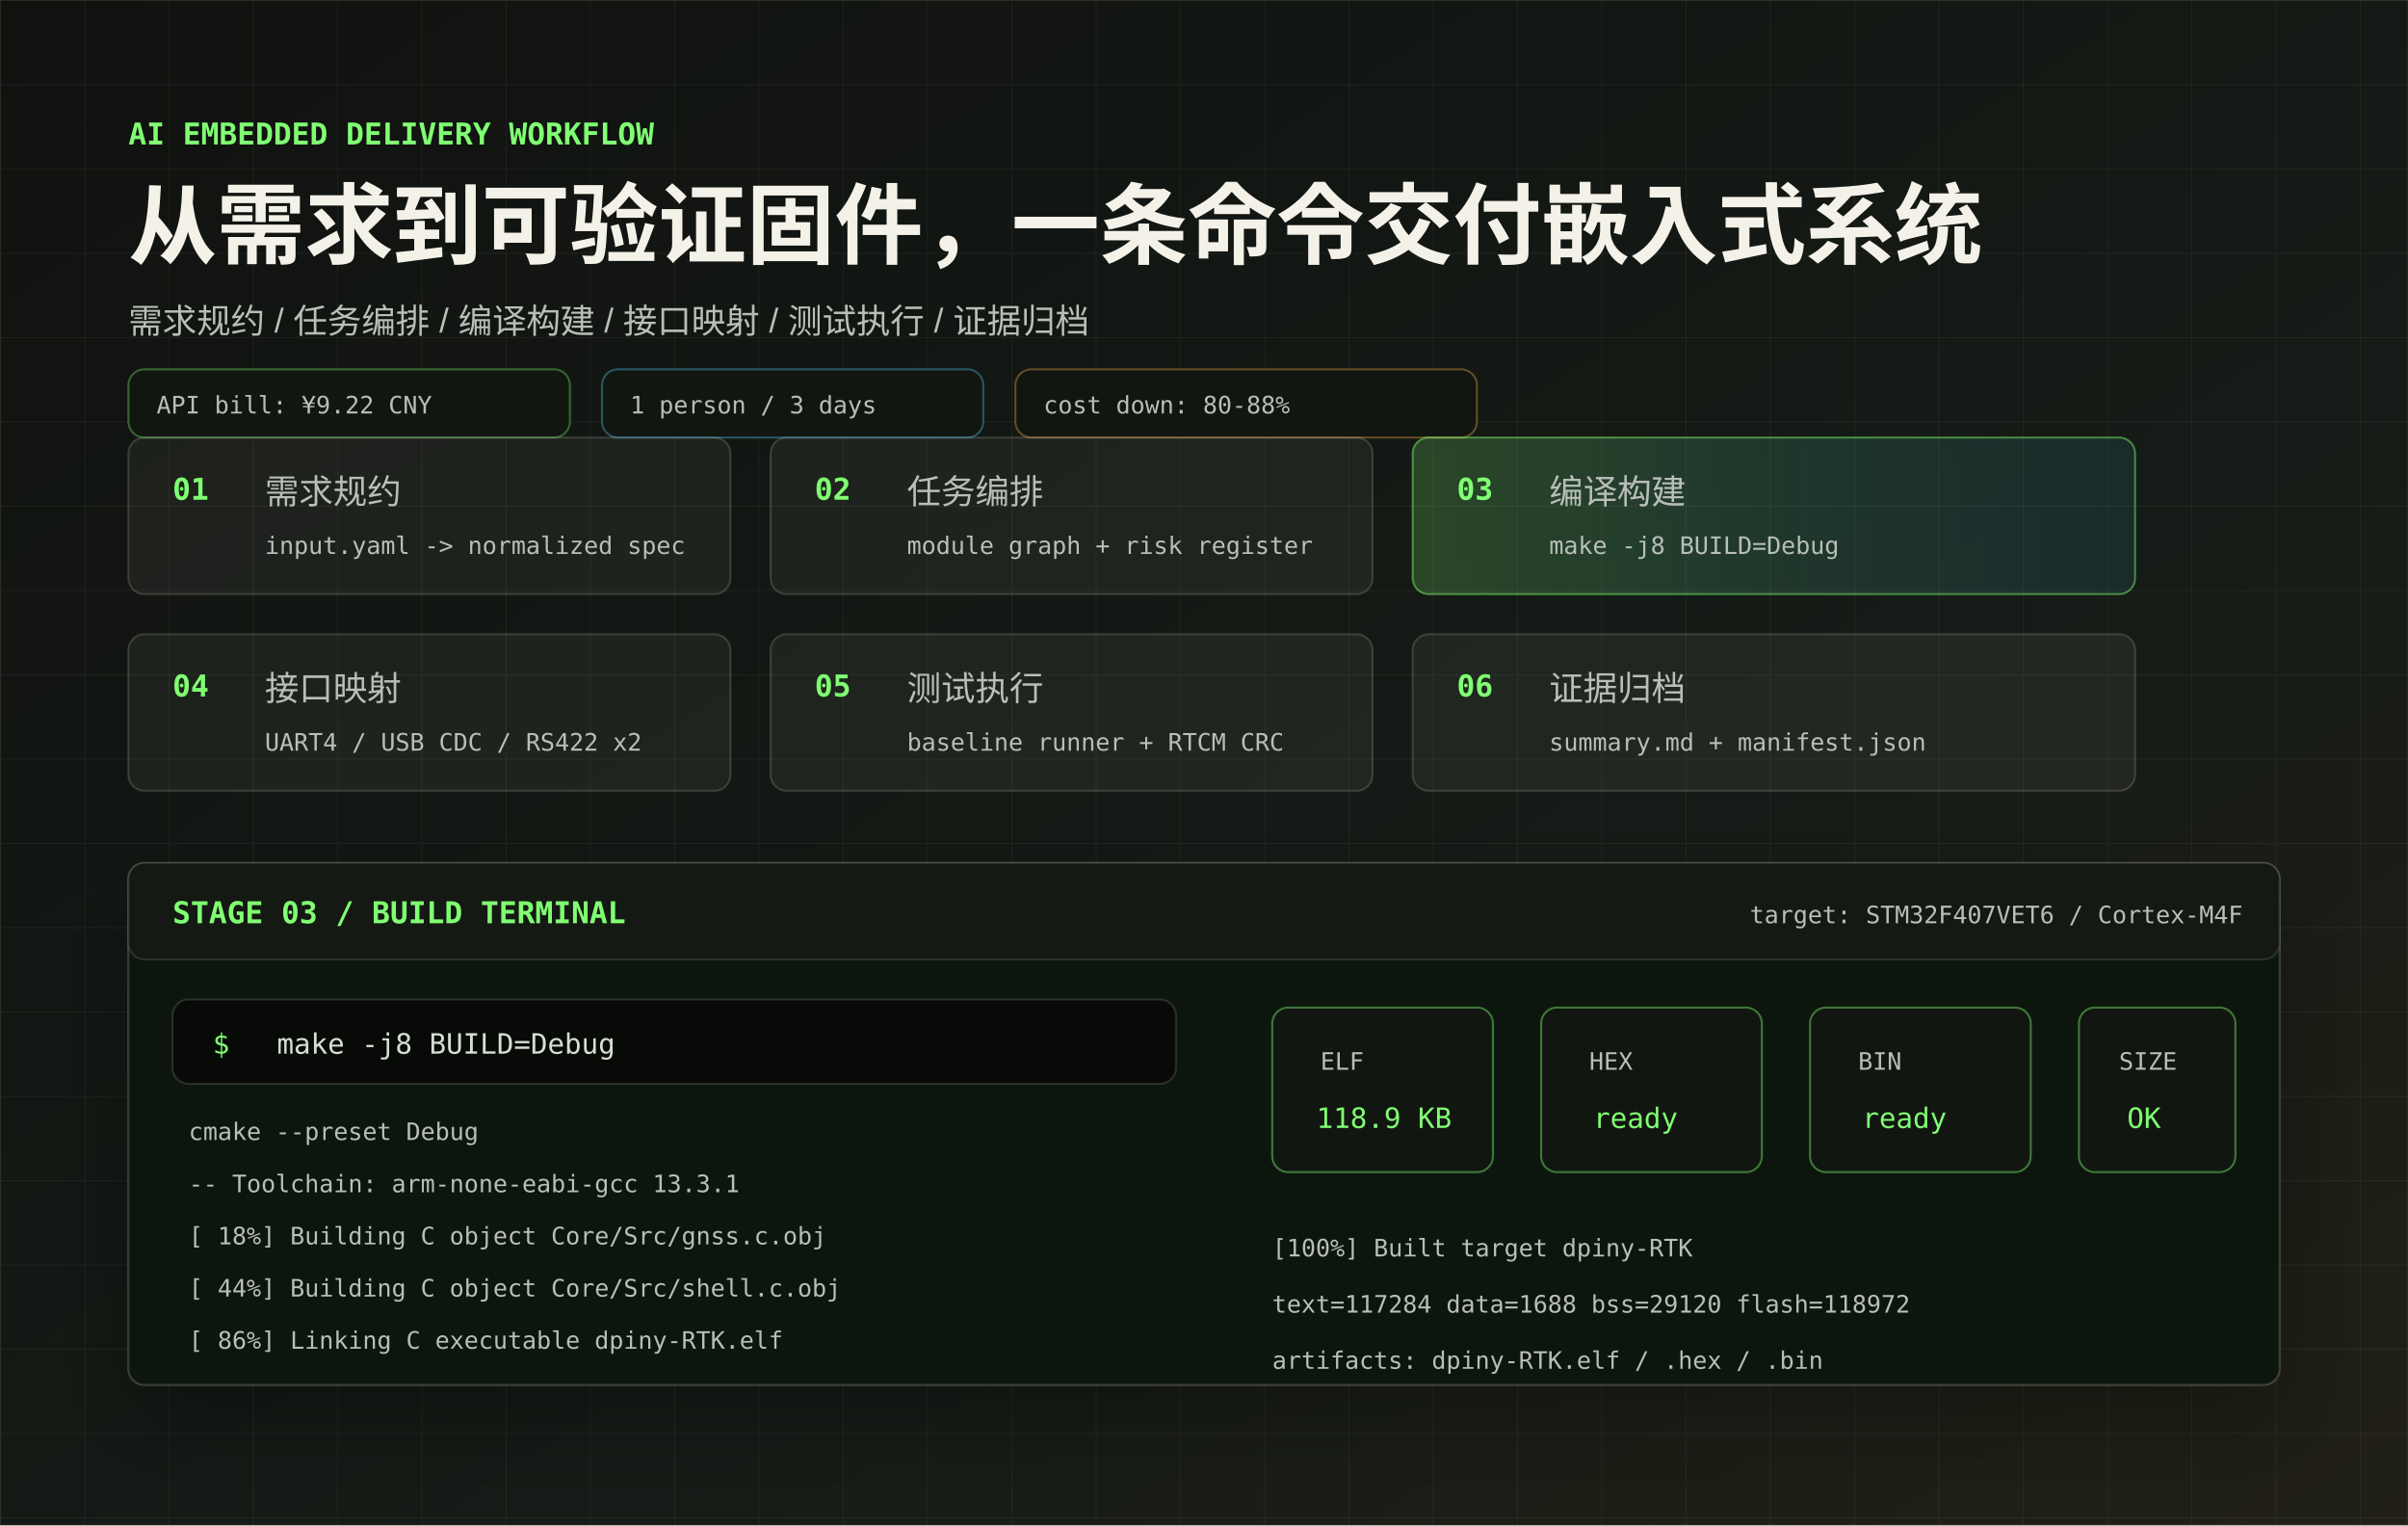
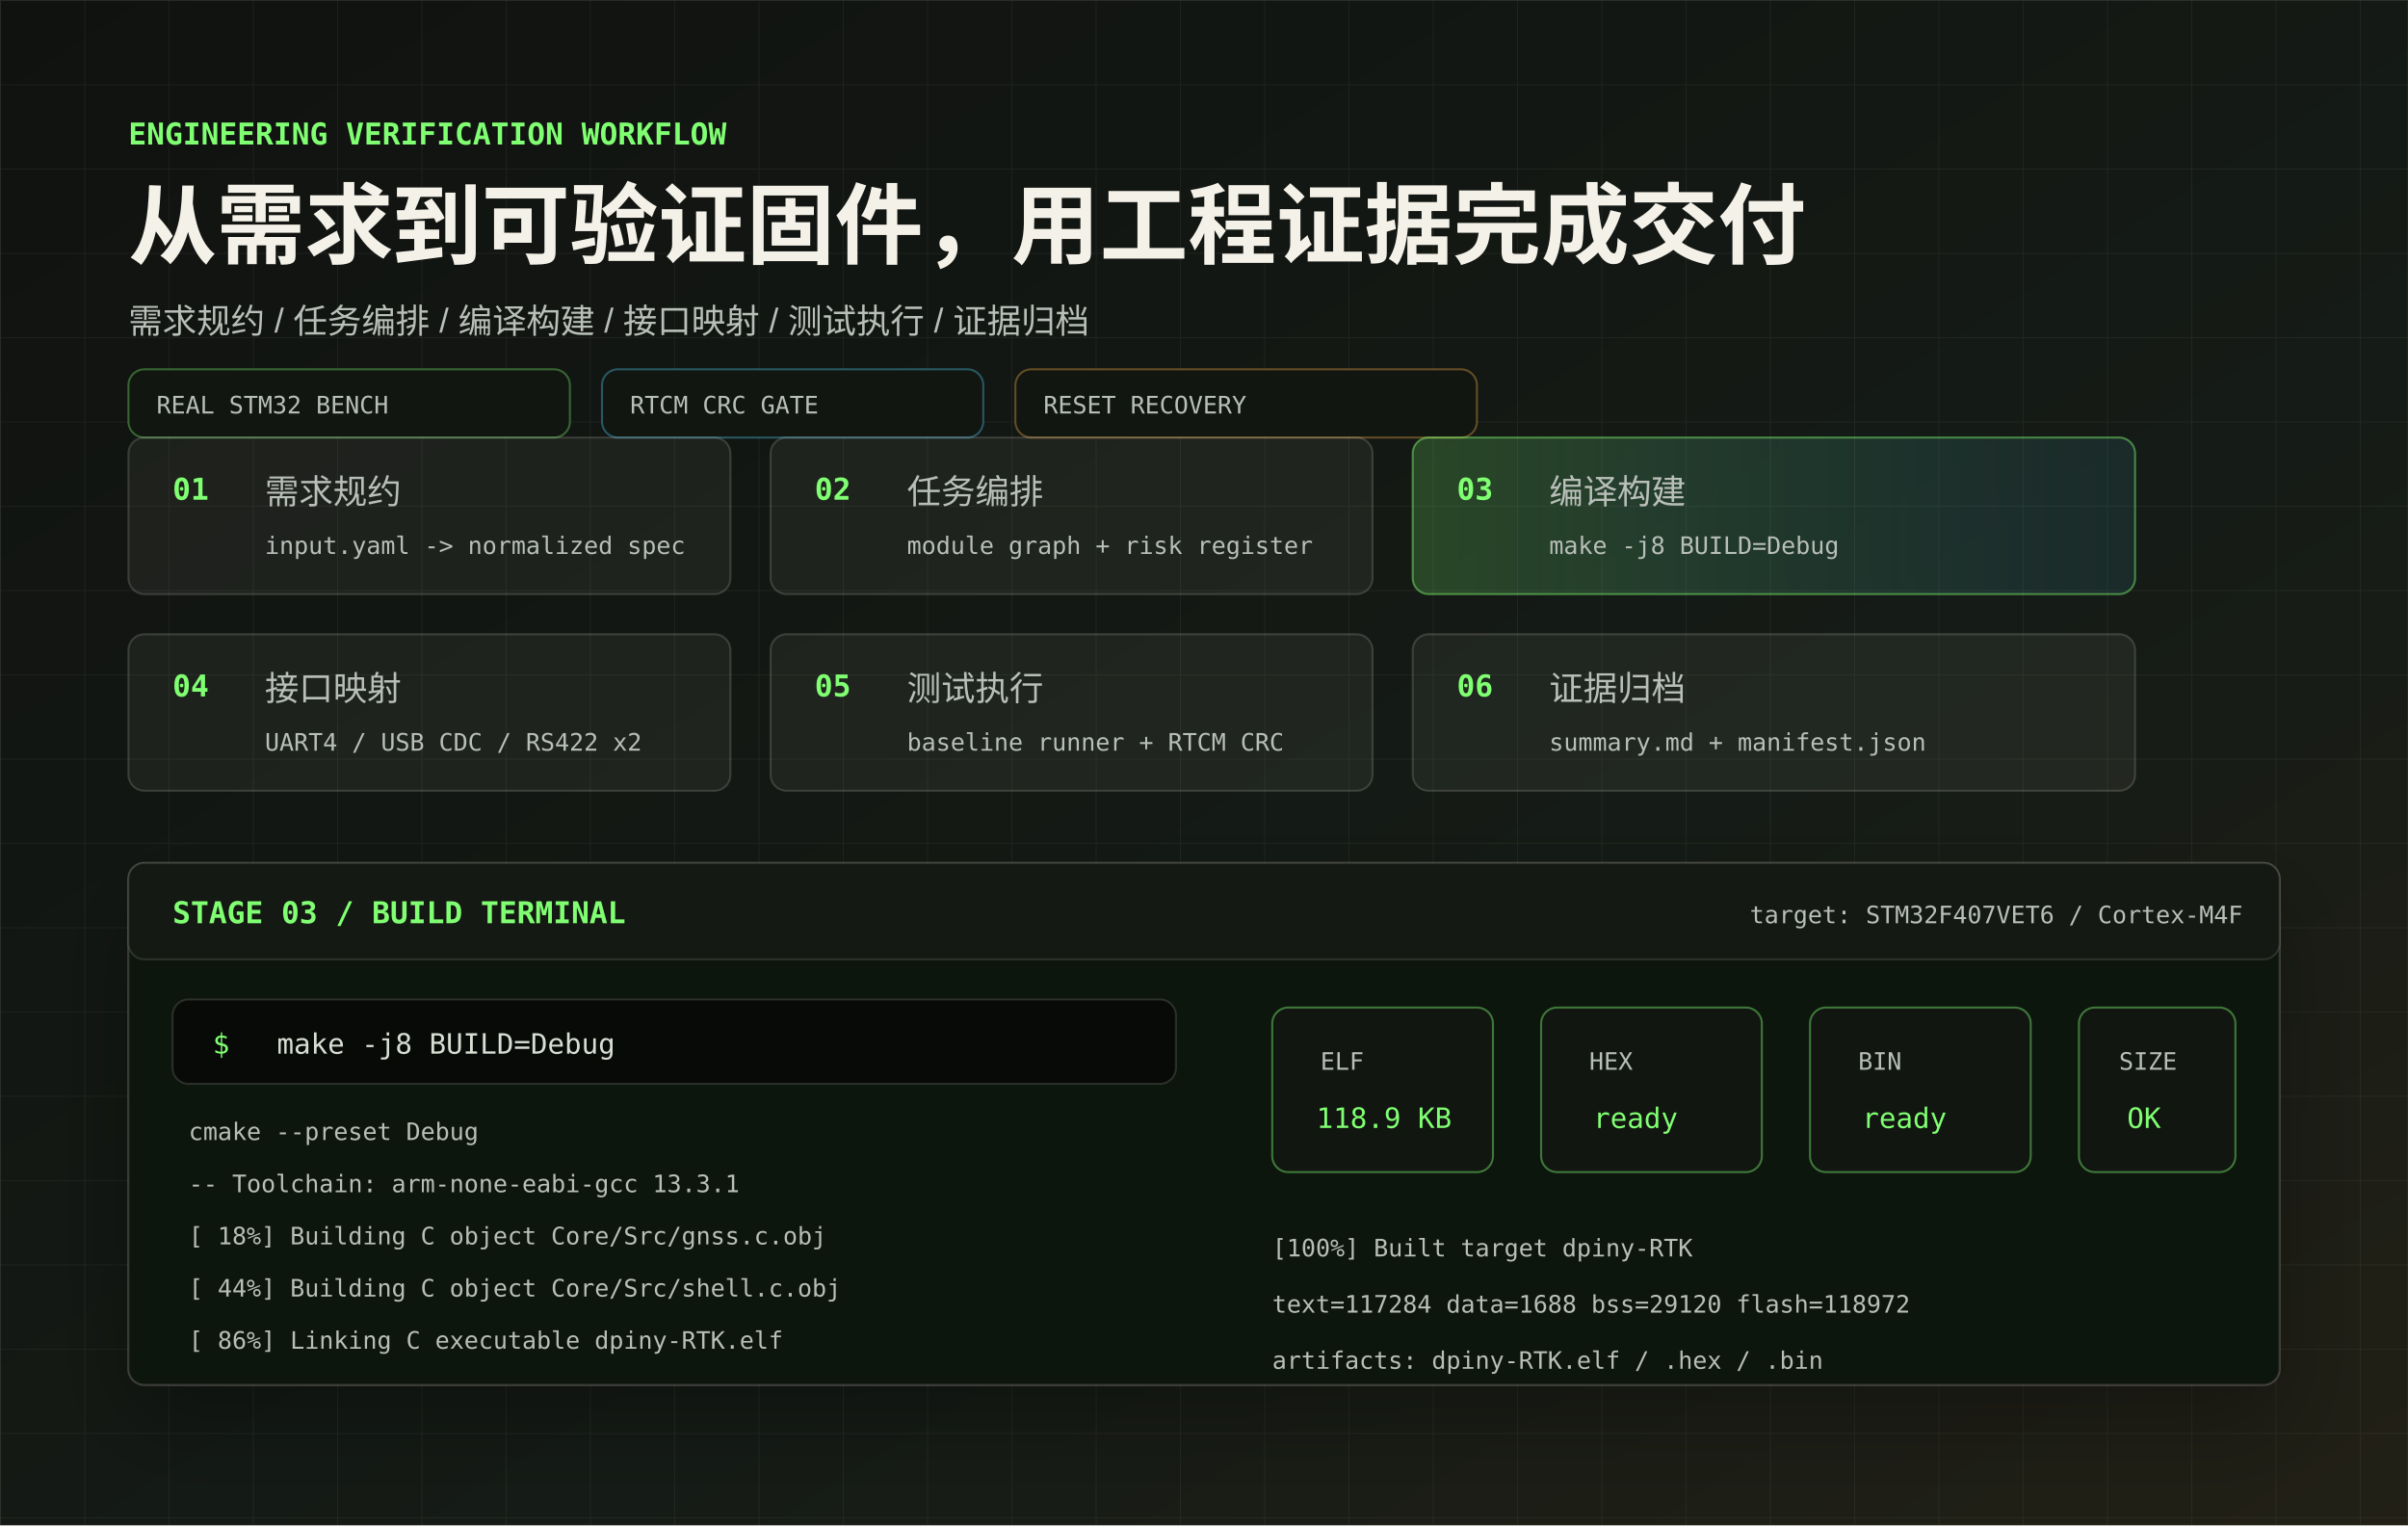
<svg xmlns="http://www.w3.org/2000/svg" width="1200" height="760" viewBox="0 0 1200 760" role="img" aria-label="dpiny-RTK AI embedded workflow technical console preview">
  <defs>
    <linearGradient id="bg" x1="0" y1="0" x2="1" y2="1">
      <stop offset="0" stop-color="#10120f" />
      <stop offset="0.62" stop-color="#151b16" />
      <stop offset="1" stop-color="#222016" />
    </linearGradient>
    <linearGradient id="active" x1="0" y1="0" x2="1" y2="0">
      <stop offset="0" stop-color="#80ff72" stop-opacity="0.2" />
      <stop offset="1" stop-color="#54d7ff" stop-opacity="0.08" />
    </linearGradient>
    <filter id="shadow" x="-20%" y="-20%" width="140%" height="140%">
      <feDropShadow dx="0" dy="18" stdDeviation="22" flood-color="#000000" flood-opacity="0.28" />
    </filter>
    <pattern id="grid" width="42" height="42" patternUnits="userSpaceOnUse">
      <path d="M42 0H0v42" fill="none" stroke="#f4f1e8" stroke-opacity="0.055" stroke-width="1" />
    </pattern>
    <style>
      .title{font:800 44px "Segoe UI","Microsoft YaHei",Arial,sans-serif;fill:#f4f1e8}
      .kicker{font:800 15px "Cascadia Code",Consolas,monospace;fill:#80ff72}
      .muted{font:400 17px "Segoe UI","Microsoft YaHei",Arial,sans-serif;fill:#b8beb8}
      .mono{font:400 14px "Cascadia Code",Consolas,monospace;fill:#d7ded2}
      .monoSmall{font:400 12px "Cascadia Code",Consolas,monospace;fill:#b8beb8}
      .green{fill:#80ff72}
      .cyan{fill:#54d7ff}
      .amber{fill:#ffb84d}
      .card{fill:rgba(244,241,232,0.055);stroke:#f4f1e8;stroke-opacity:.16;rx:8}
      .panel{fill:#11140f;stroke:#f4f1e8;stroke-opacity:.16;rx:8;filter:url(#shadow)}
      .line{stroke:#54d7ff;stroke-opacity:.42}
    </style>
  </defs>
  <rect width="1200" height="760" fill="url(#bg)" />
  <rect width="1200" height="760" fill="url(#grid)" />
  <rect x="0" y="0" width="1200" height="760" fill="none" stroke="#f4f1e8" stroke-opacity="0.06" />
-   <text x="64" y="72" class="kicker">AI EMBEDDED DELIVERY WORKFLOW</text>
-   <text x="64" y="128" class="title">从需求到可验证固件，一条命令交付嵌入式系统</text>
+   <text x="64" y="72" class="kicker">ENGINEERING VERIFICATION WORKFLOW</text>
+   <text x="64" y="128" class="title">从需求到可验证固件，用工程证据完成交付</text>
  <text x="64" y="166" class="muted">需求规约 / 任务编排 / 编译构建 / 接口映射 / 测试执行 / 证据归档</text>
  <g transform="translate(64 184)">
    <rect width="220" height="34" rx="8" fill="#121611" stroke="#80ff72" stroke-opacity=".34" />
-     <text x="14" y="22" class="monoSmall" fill="#80ff72">API bill: ¥9.22 CNY</text>
+     <text x="14" y="22" class="monoSmall" fill="#80ff72">REAL STM32 BENCH</text>
  </g>
  <g transform="translate(300 184)">
    <rect width="190" height="34" rx="8" fill="#121611" stroke="#54d7ff" stroke-opacity=".34" />
-     <text x="14" y="22" class="monoSmall" fill="#54d7ff">1 person / 3 days</text>
+     <text x="14" y="22" class="monoSmall" fill="#54d7ff">RTCM CRC GATE</text>
  </g>
  <g transform="translate(506 184)">
    <rect width="230" height="34" rx="8" fill="#121611" stroke="#ffb84d" stroke-opacity=".34" />
-     <text x="14" y="22" class="monoSmall" fill="#ffb84d">cost down: 80-88%</text>
+     <text x="14" y="22" class="monoSmall" fill="#ffb84d">RESET RECOVERY</text>
  </g>
  <g transform="translate(64 218)">
    <rect class="card" width="300" height="78" />
    <text x="22" y="31" class="kicker">01</text>
    <text x="68" y="33" class="muted" fill="#f4f1e8" font-weight="700">需求规约</text>
    <text x="68" y="58" class="monoSmall">input.yaml -&gt; normalized spec</text>
  </g>
  <g transform="translate(384 218)">
    <rect class="card" width="300" height="78" />
    <text x="22" y="31" class="kicker">02</text>
    <text x="68" y="33" class="muted" fill="#f4f1e8" font-weight="700">任务编排</text>
    <text x="68" y="58" class="monoSmall">module graph + risk register</text>
  </g>
  <g transform="translate(704 218)">
    <rect width="360" height="78" rx="8" fill="url(#active)" stroke="#80ff72" stroke-opacity=".46" />
    <text x="22" y="31" class="kicker">03</text>
    <text x="68" y="33" class="muted" fill="#f4f1e8" font-weight="700">编译构建</text>
    <text x="68" y="58" class="monoSmall">make -j8 BUILD=Debug</text>
  </g>
  <g transform="translate(64 316)">
    <rect class="card" width="300" height="78" />
    <text x="22" y="31" class="kicker">04</text>
    <text x="68" y="33" class="muted" fill="#f4f1e8" font-weight="700">接口映射</text>
    <text x="68" y="58" class="monoSmall">UART4 / USB CDC / RS422 x2</text>
  </g>
  <g transform="translate(384 316)">
    <rect class="card" width="300" height="78" />
    <text x="22" y="31" class="kicker">05</text>
    <text x="68" y="33" class="muted" fill="#f4f1e8" font-weight="700">测试执行</text>
    <text x="68" y="58" class="monoSmall">baseline runner + RTCM CRC</text>
  </g>
  <g transform="translate(704 316)">
    <rect class="card" width="360" height="78" />
    <text x="22" y="31" class="kicker">06</text>
    <text x="68" y="33" class="muted" fill="#f4f1e8" font-weight="700">证据归档</text>
    <text x="68" y="58" class="monoSmall">summary.md + manifest.json</text>
  </g>
  <g transform="translate(64 430)">
    <rect class="panel" width="1072" height="260" />
    <rect x="0" y="0" width="1072" height="48" rx="8" fill="#151913" stroke="#f4f1e8" stroke-opacity=".12" />
    <text x="22" y="30" class="kicker">STAGE 03 / BUILD TERMINAL</text>
    <text x="808" y="30" class="monoSmall">target: STM32F407VET6 / Cortex-M4F</text>
    <rect x="22" y="68" width="500" height="42" rx="8" fill="#080a08" stroke="#f4f1e8" stroke-opacity=".14" />
    <text x="42" y="95" class="green mono">$</text>
    <text x="74" y="95" class="mono">make -j8 BUILD=Debug</text>
    <text x="30" y="138" class="monoSmall" fill="#54d7ff">cmake --preset Debug</text>
    <text x="30" y="164" class="monoSmall">-- Toolchain: arm-none-eabi-gcc 13.3.1</text>
    <text x="30" y="190" class="monoSmall">[ 18%] Building C object Core/Src/gnss.c.obj</text>
    <text x="30" y="216" class="monoSmall">[ 44%] Building C object Core/Src/shell.c.obj</text>
    <text x="30" y="242" class="monoSmall" fill="#ffb84d">[ 86%] Linking C executable dpiny-RTK.elf</text>
    <rect x="570" y="72" width="110" height="82" rx="8" fill="#121611" stroke="#80ff72" stroke-opacity=".42" />
    <text x="594" y="103" class="monoSmall">ELF</text>
    <text x="592" y="132" class="green mono">118.9 KB</text>
    <rect x="704" y="72" width="110" height="82" rx="8" fill="#121611" stroke="#80ff72" stroke-opacity=".42" />
    <text x="728" y="103" class="monoSmall">HEX</text>
    <text x="730" y="132" class="green mono">ready</text>
    <rect x="838" y="72" width="110" height="82" rx="8" fill="#121611" stroke="#80ff72" stroke-opacity=".42" />
    <text x="862" y="103" class="monoSmall">BIN</text>
    <text x="864" y="132" class="green mono">ready</text>
    <rect x="972" y="72" width="78" height="82" rx="8" fill="#121611" stroke="#80ff72" stroke-opacity=".42" />
    <text x="992" y="103" class="monoSmall">SIZE</text>
    <text x="996" y="132" class="green mono">OK</text>
    <text x="570" y="196" class="monoSmall" fill="#80ff72">[100%] Built target dpiny-RTK</text>
    <text x="570" y="224" class="monoSmall">text=117284 data=1688 bss=29120 flash=118972</text>
    <text x="570" y="252" class="monoSmall">artifacts: dpiny-RTK.elf / .hex / .bin</text>
  </g>
</svg>
